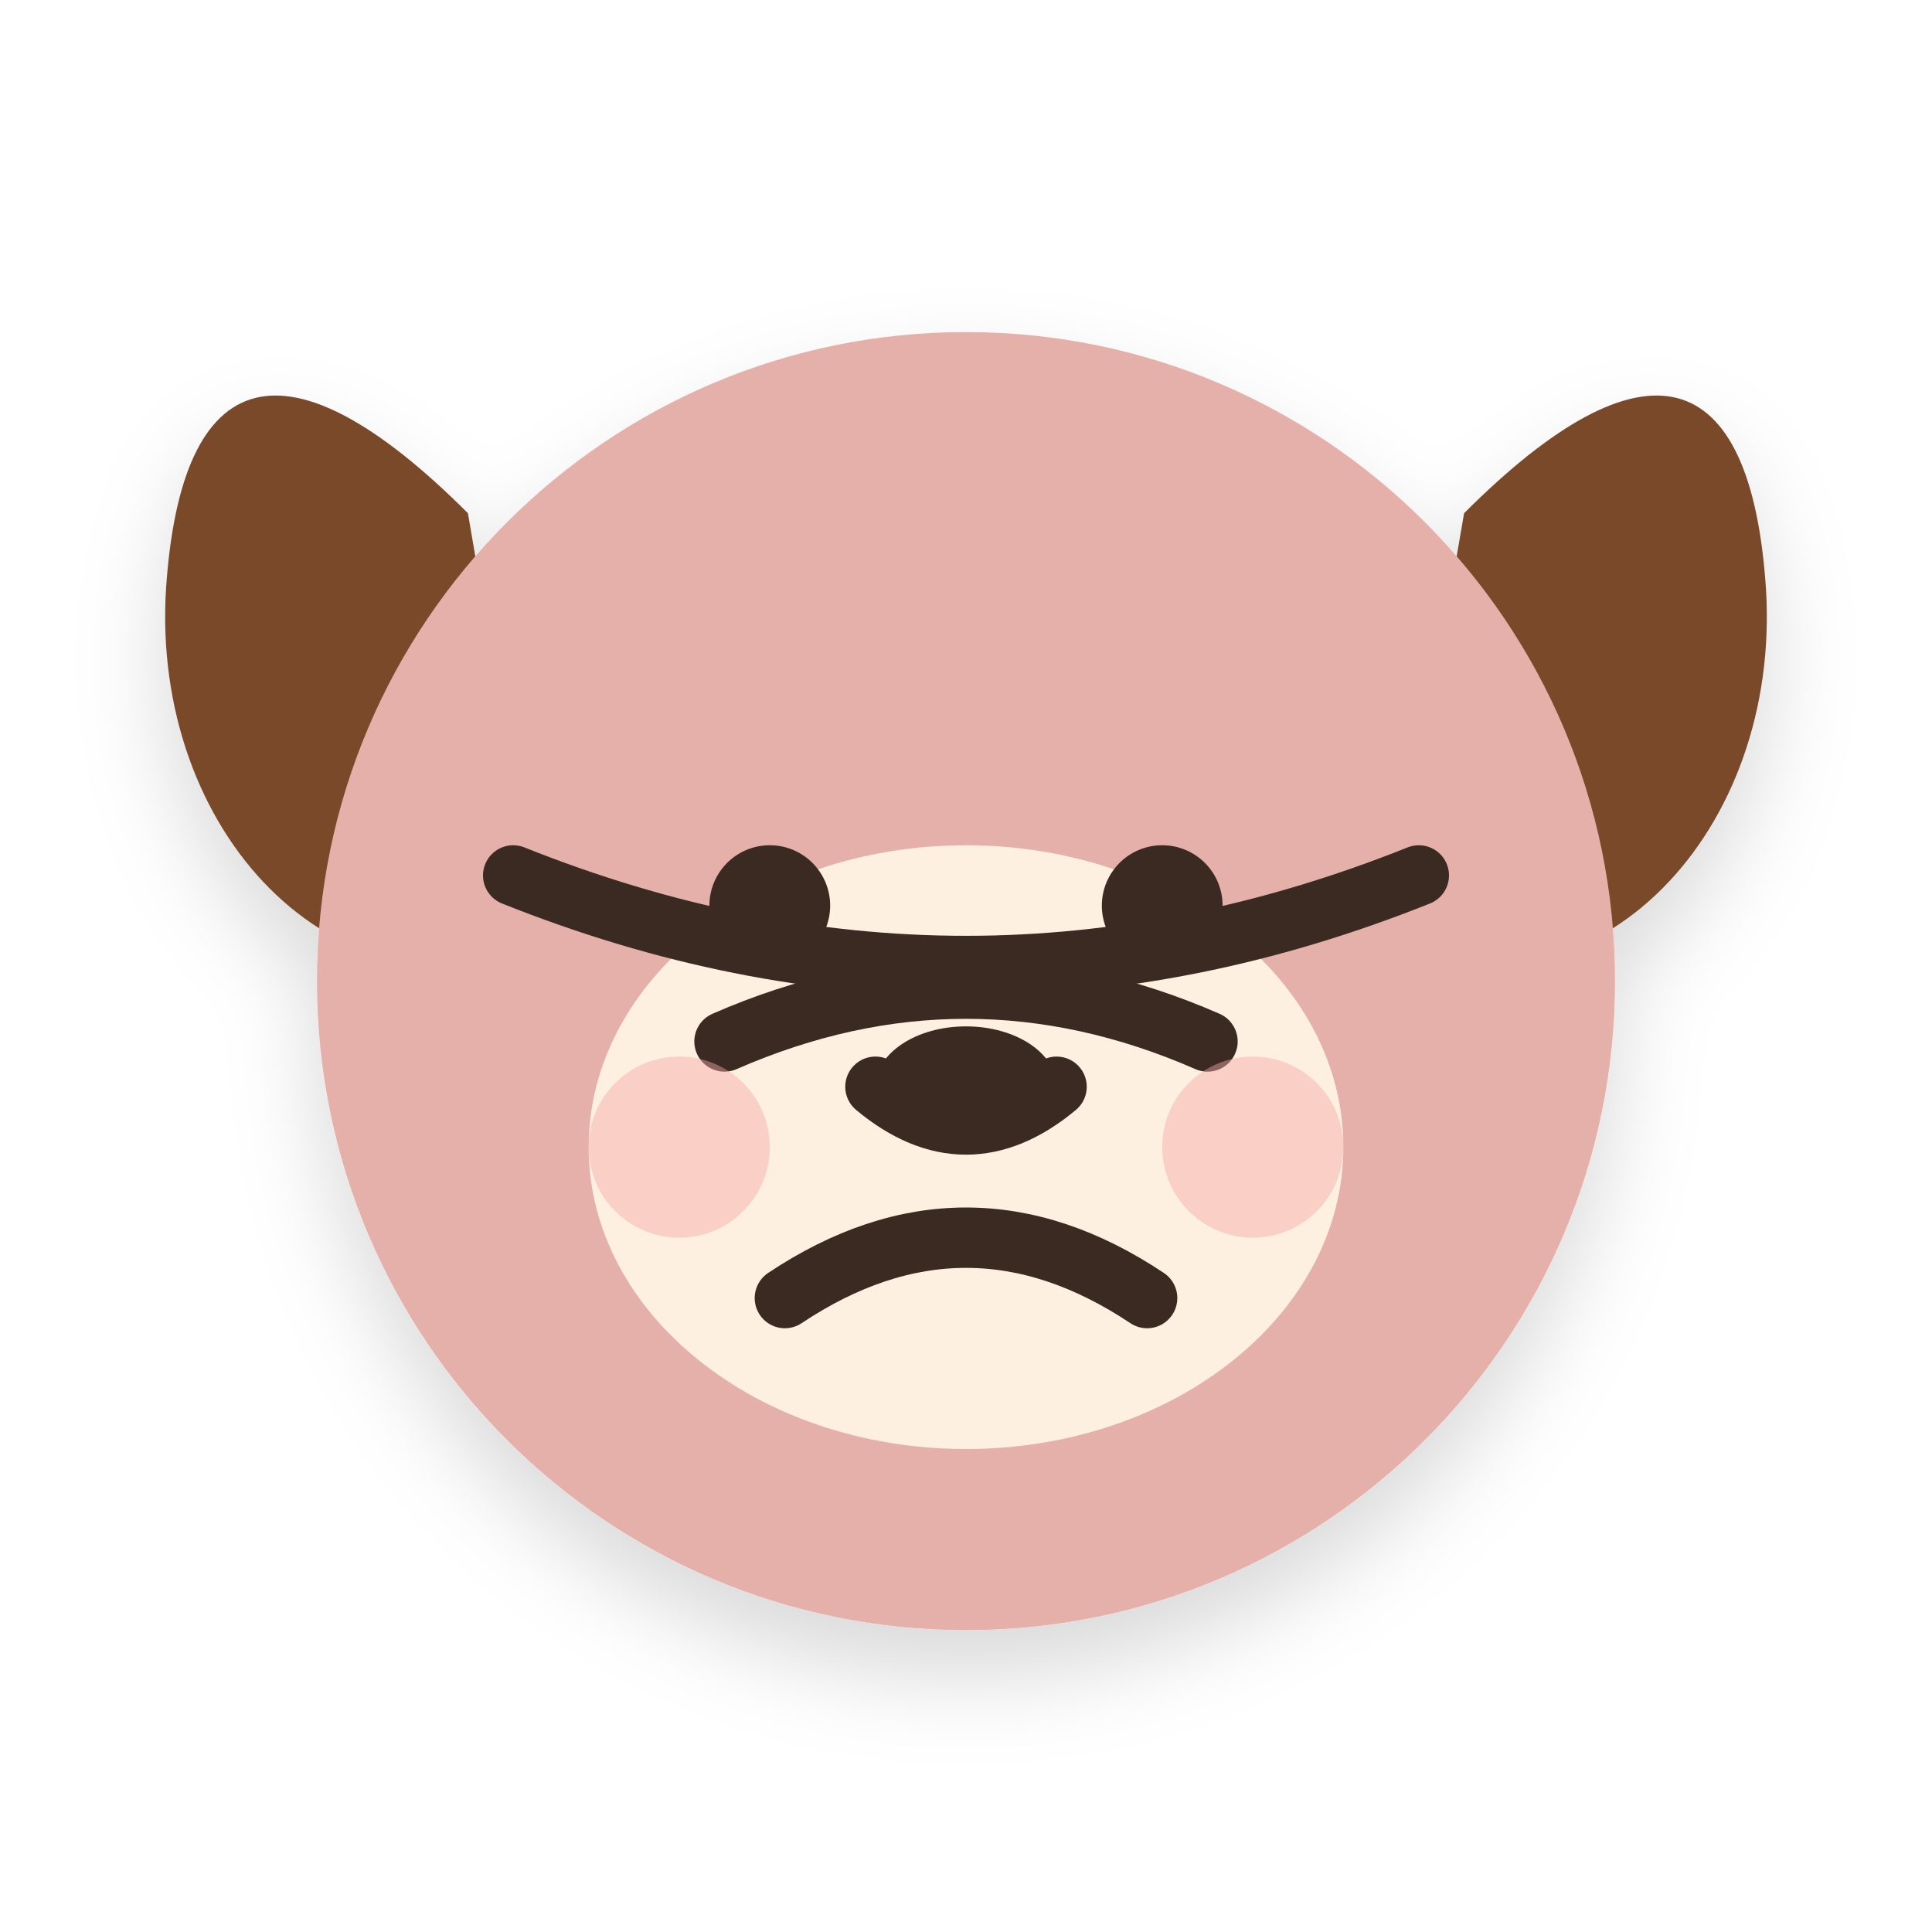
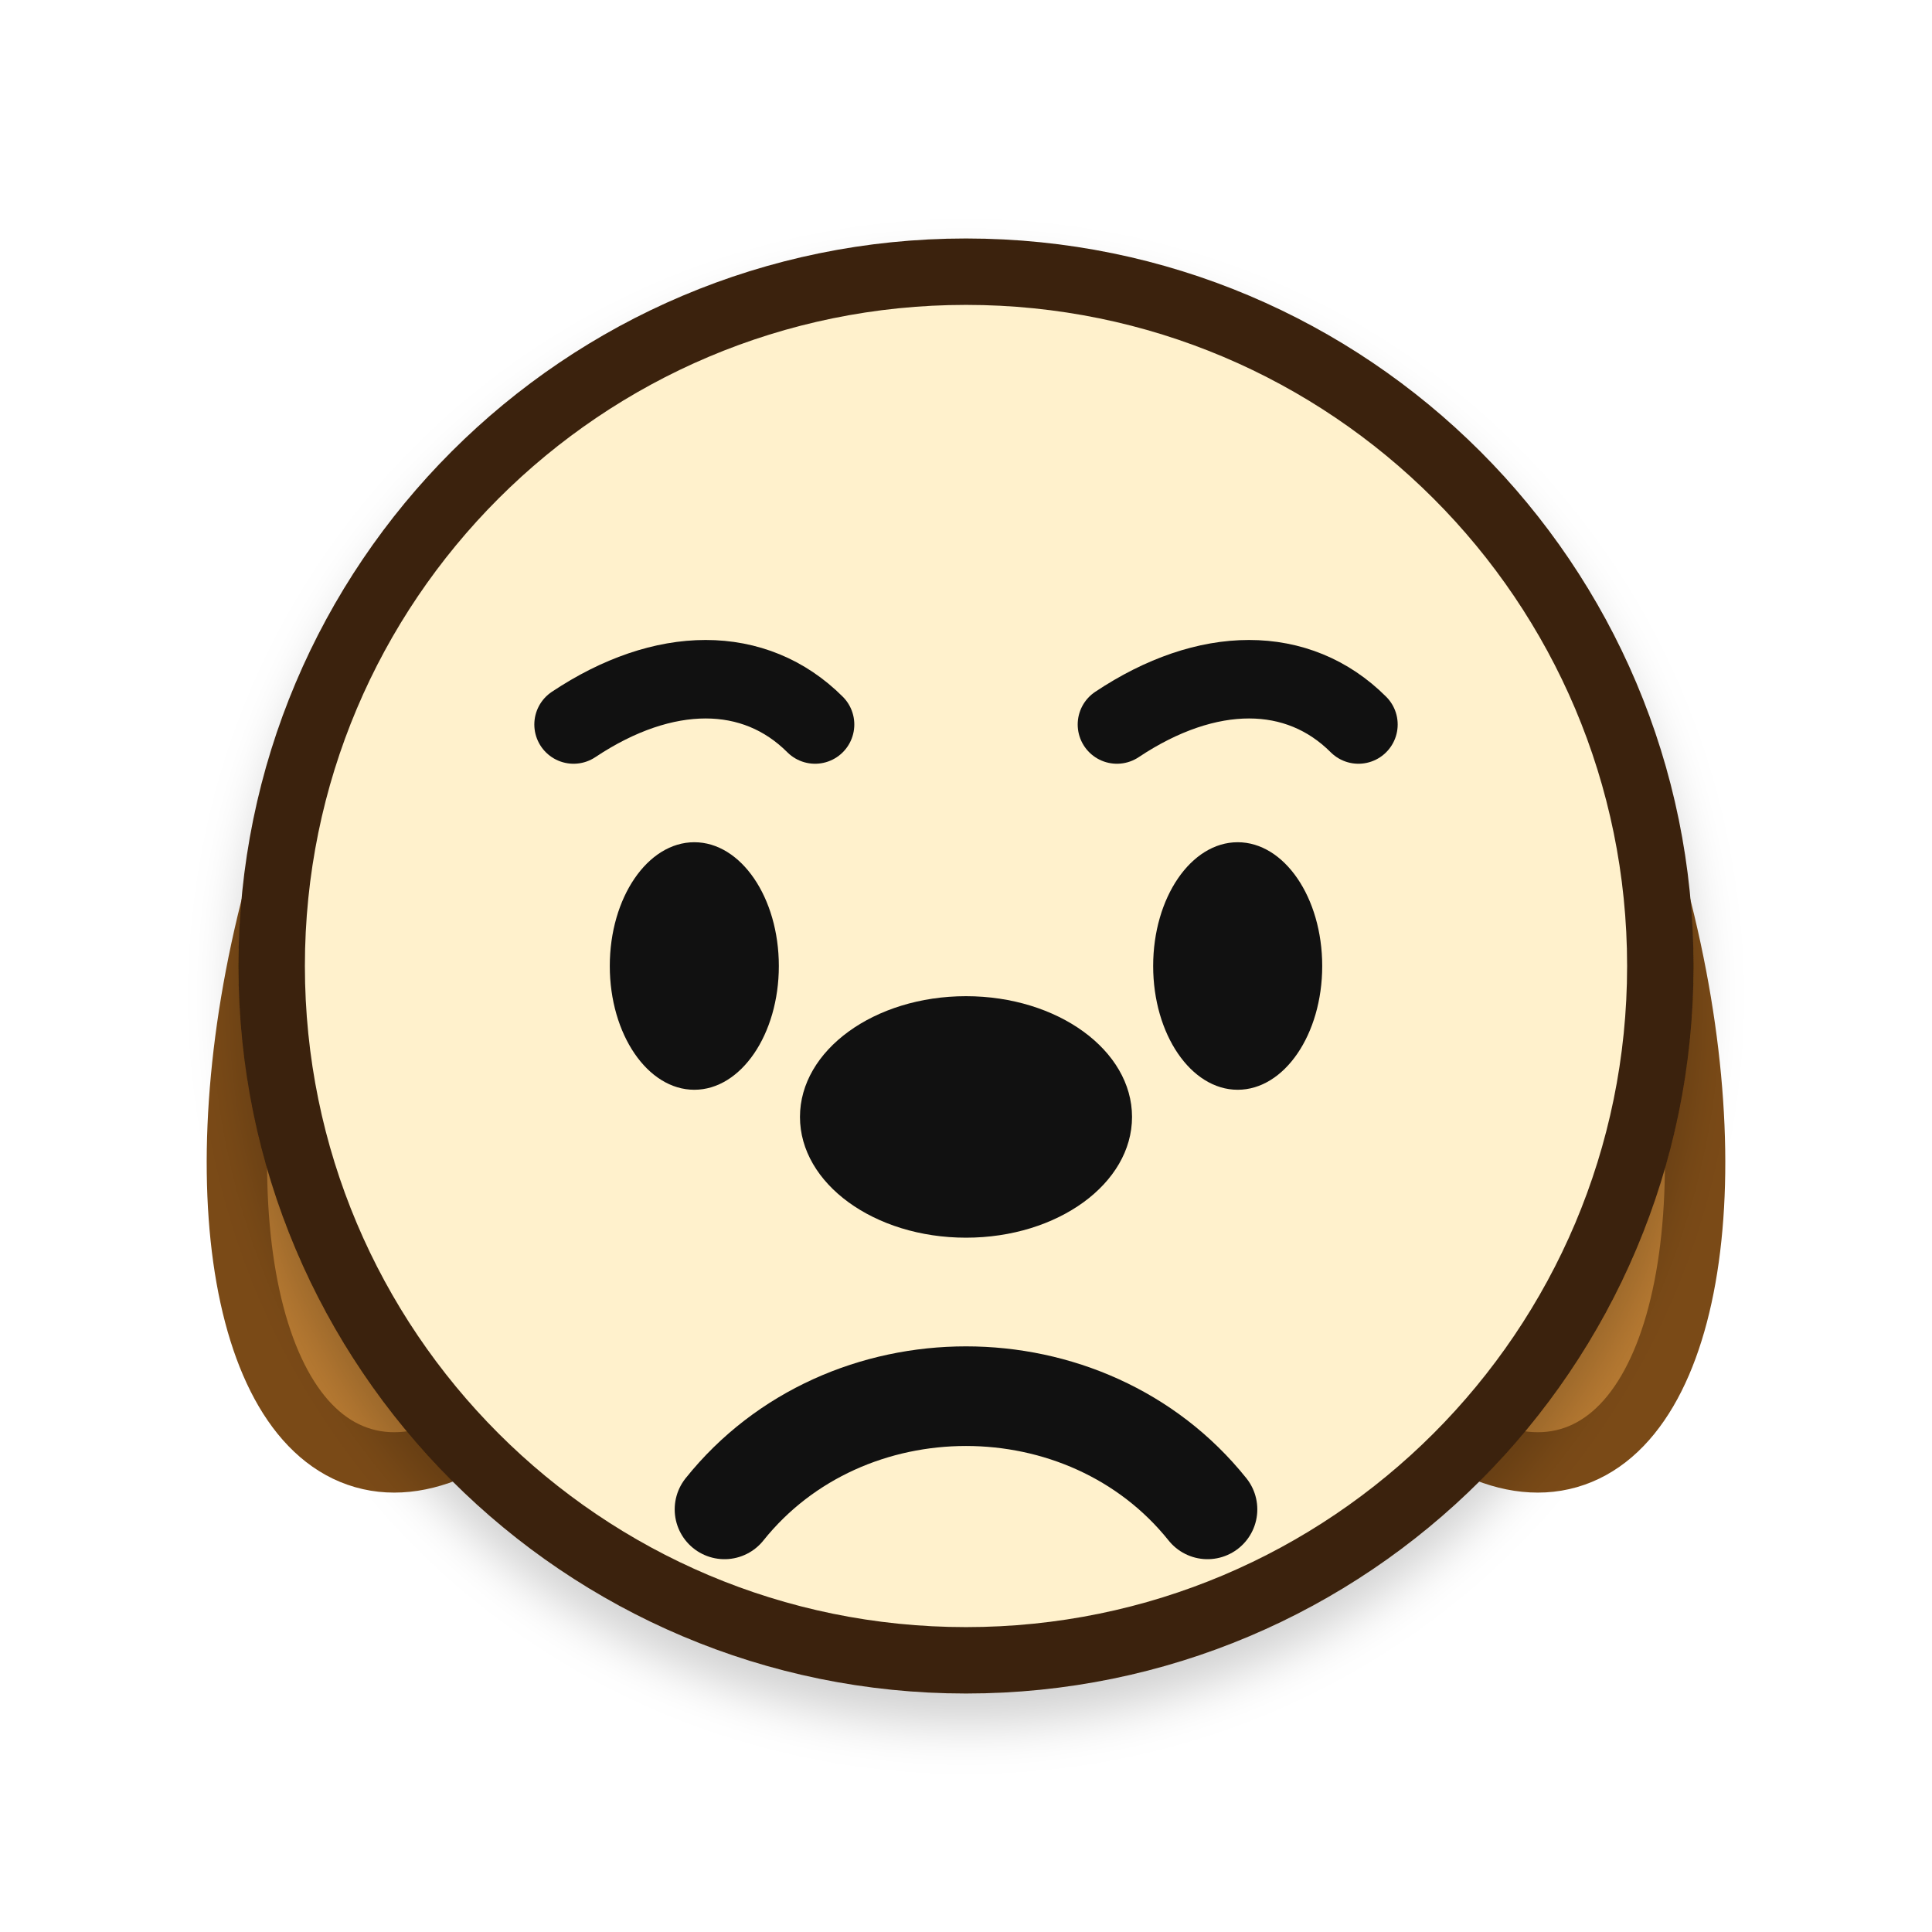
- <svg xmlns="http://www.w3.org/2000/svg" width="128" height="128" viewBox="0 0 128 128" role="img" aria-label="안좋음">
+ <svg xmlns="http://www.w3.org/2000/svg" width="64" height="64" viewBox="0 0 64 64" role="img" aria-labelledby="title">
  <defs>
-     <filter id="shadow" x="-20%" y="-20%" width="140%" height="140%">
-       <feDropShadow dx="0" dy="3" stdDeviation="3" flood-opacity="0.15" />
+     <filter id="softShadow" x="-20%" y="-20%" width="140%" height="140%">
+       <feDropShadow dx="0" dy="1" stdDeviation="0.8" flood-opacity="0.18" />
    </filter>
  </defs>
-   <g filter="url(#shadow)">
-     <path d="M31 34 C19 22 12 24 11 39 C10 55 22 68 36 63 Z" fill="#7A4A2A" />
-     <path d="M97 34 C109 22 116 24 117 39 C118 55 106 68 92 63 Z" fill="#7A4A2A" />
-     <circle cx="64" cy="65" r="43" fill="#E6B0AA" />
-     <ellipse cx="64" cy="76" rx="25" ry="20" fill="#FFF3E3" opacity="0.95" />
-     <circle cx="51" cy="60" r="4" fill="#3A2A22" />
-     <circle cx="77" cy="60" r="4" fill="#3A2A22" />
-     <path d="M34 58 Q64 70 94 58" stroke="#3A2A22" stroke-width="4" stroke-linecap="round" fill="none" />
-     <path d="M48 69 Q64 62 80 69" stroke="#3A2A22" stroke-width="4" stroke-linecap="round" fill="none" />
-     <path d="M58 72 Q64 77 70 72" stroke="#3A2A22" stroke-width="4" stroke-linecap="round" fill="none" />
-     <ellipse cx="64" cy="72" rx="6" ry="4" fill="#3A2A22" />
-     <path d="M52 86 Q64 78 76 86" stroke="#3A2A22" stroke-width="4" stroke-linecap="round" fill="none" />
-     <circle cx="45" cy="76" r="6" fill="#F5A6A6" opacity="0.45" />
-     <circle cx="83" cy="76" r="6" fill="#F5A6A6" opacity="0.45" />
-   </g>
+   <ellipse cx="17" cy="31" rx="8" ry="18" fill="#B77A32" stroke="#7A4A17" stroke-width="2" transform="rotate(16 17 31)" />
+   <ellipse cx="47" cy="31" rx="8" ry="18" fill="#B77A32" stroke="#7A4A17" stroke-width="2" transform="rotate(-16 47 31)" />
+   <circle cx="32" cy="32" r="23" fill="#FFF1CC" stroke="#3A2410" stroke-width="2.2" filter="url(#softShadow)" />
+   <path d="M19 24 C22 22, 25 22, 27 24" fill="none" stroke="#111" stroke-width="2.6" stroke-linecap="round" />
+   <path d="M37 24 C40 22, 43 22, 45 24" fill="none" stroke="#111" stroke-width="2.6" stroke-linecap="round" />
+   <ellipse cx="23" cy="32" rx="2.8" ry="4.1" fill="#111" />
+   <ellipse cx="41" cy="32" rx="2.8" ry="4.1" fill="#111" />
+   <ellipse cx="32" cy="37" rx="5.5" ry="4" fill="#111" />
+   <path d="M24 50 C28 45, 36 45, 40 50" fill="none" stroke="#111" stroke-width="3.3" stroke-linecap="round" />
</svg>
